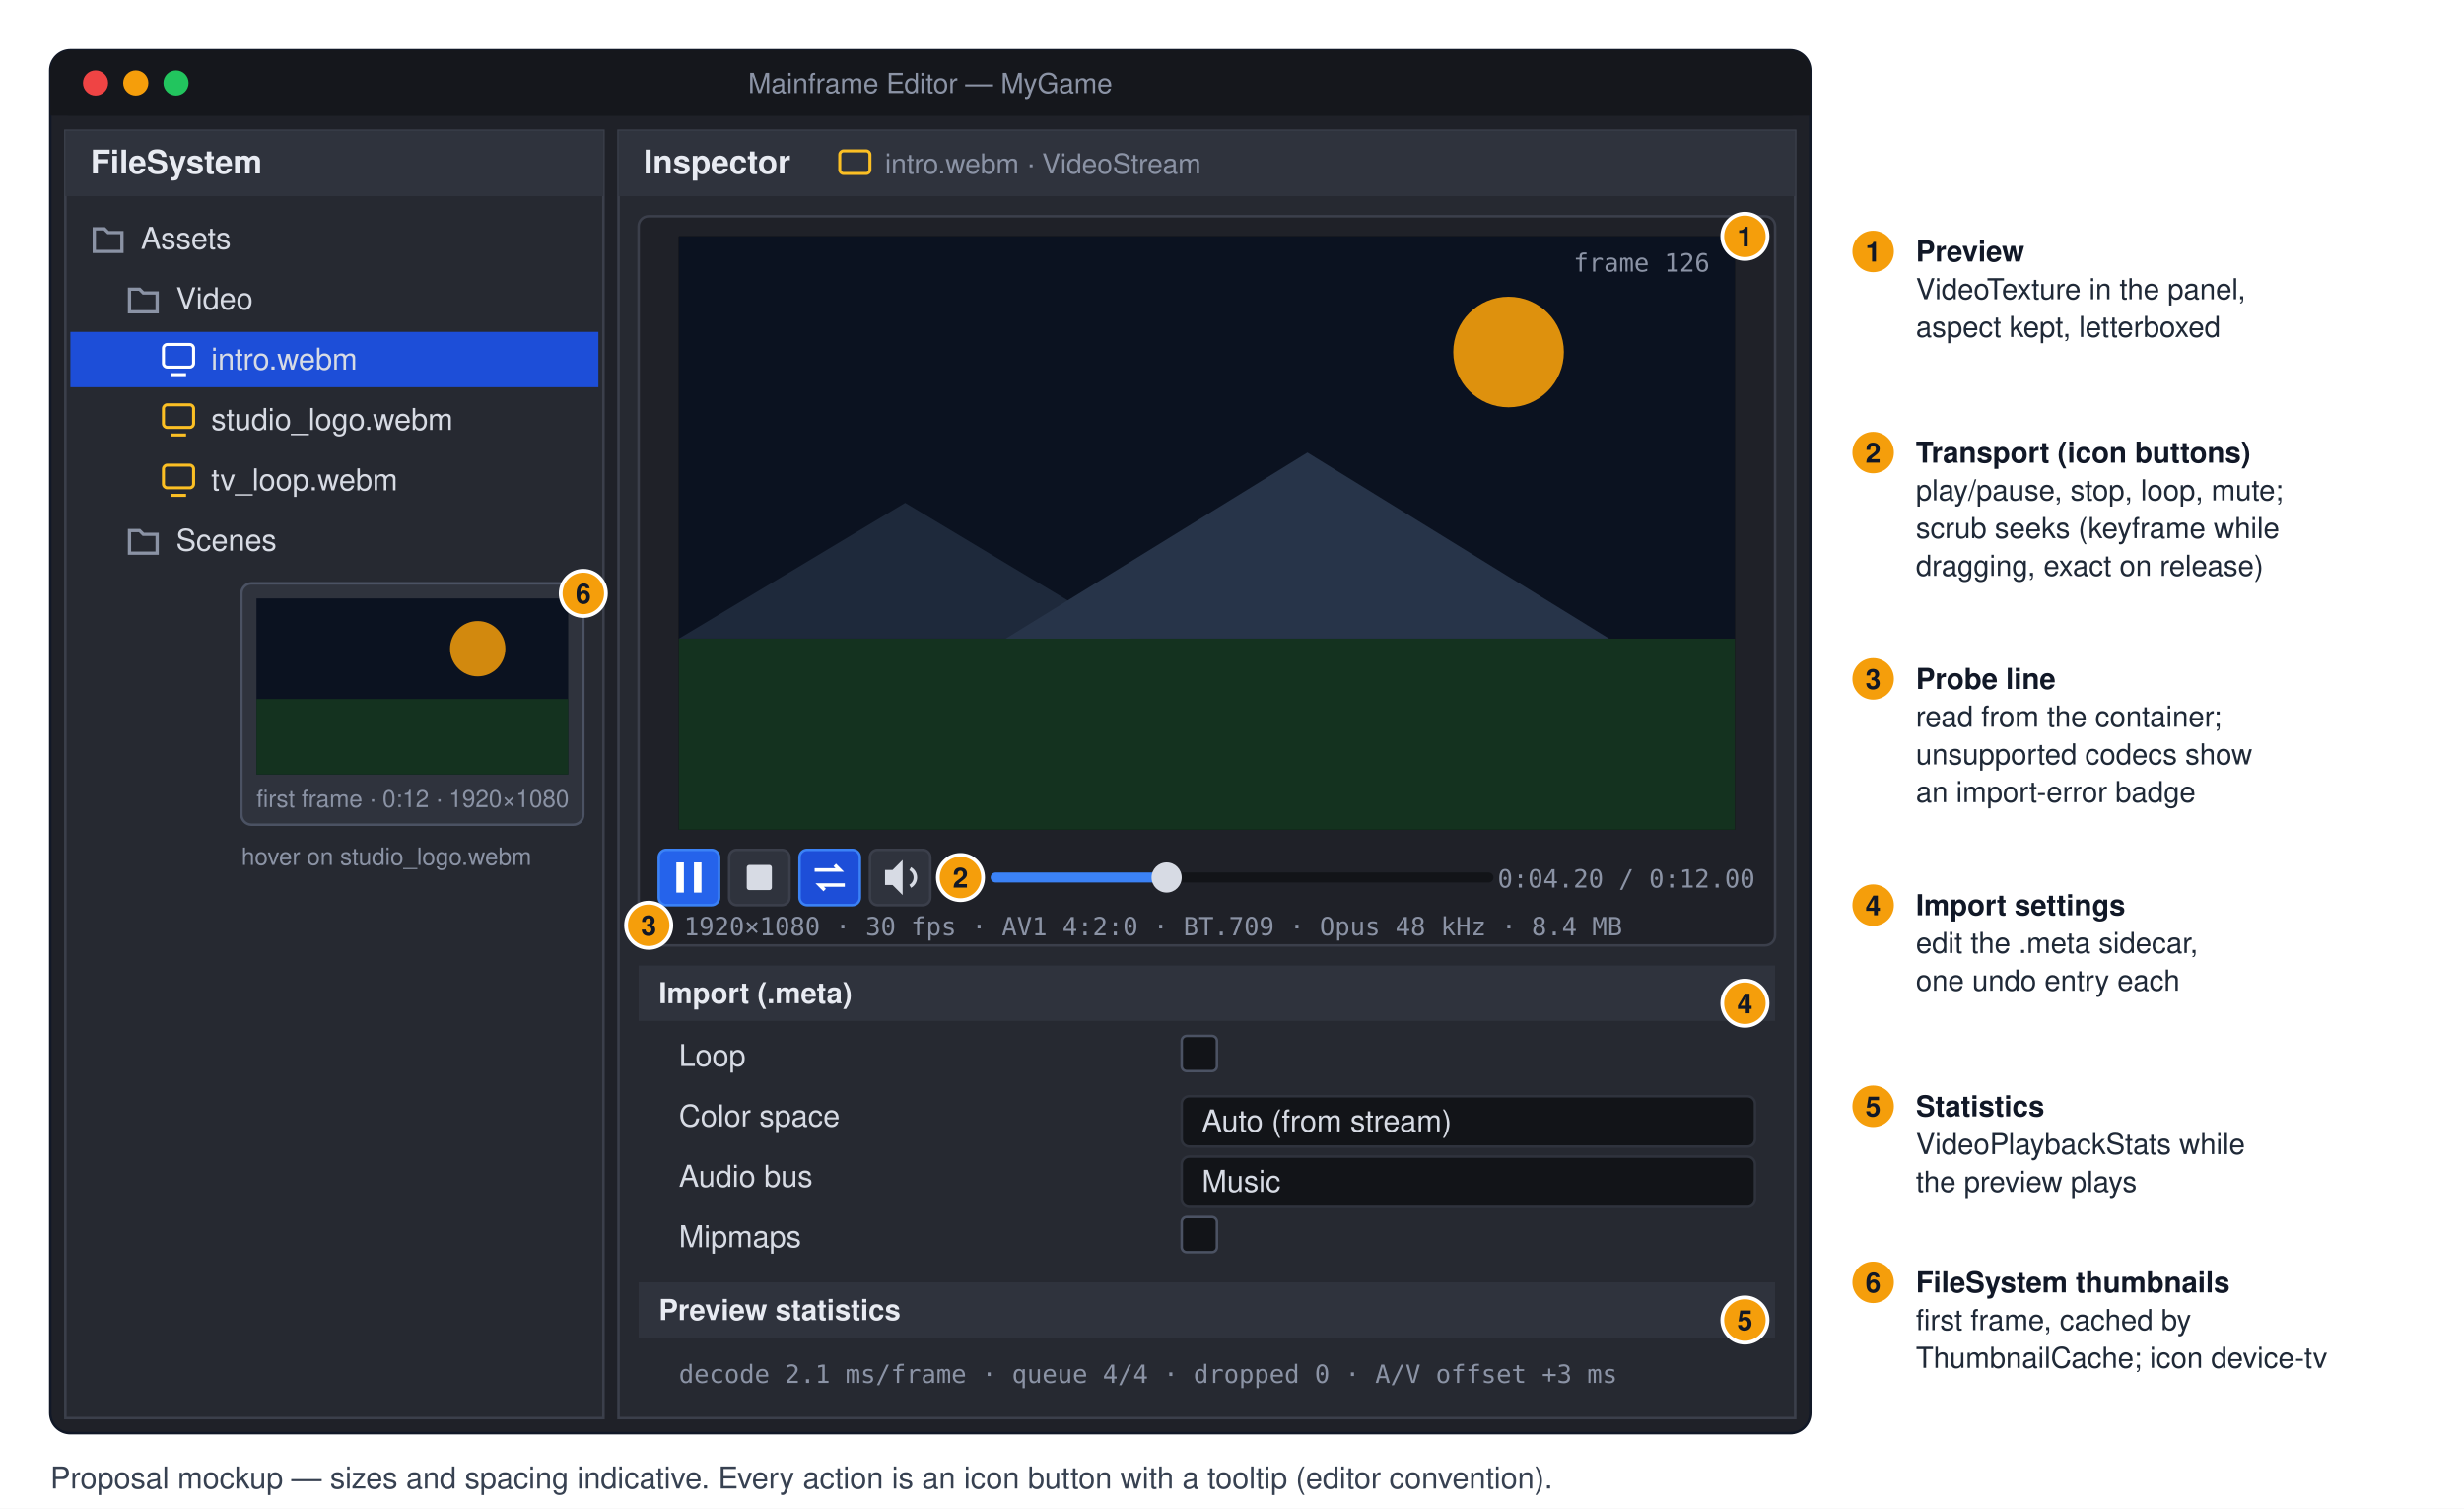
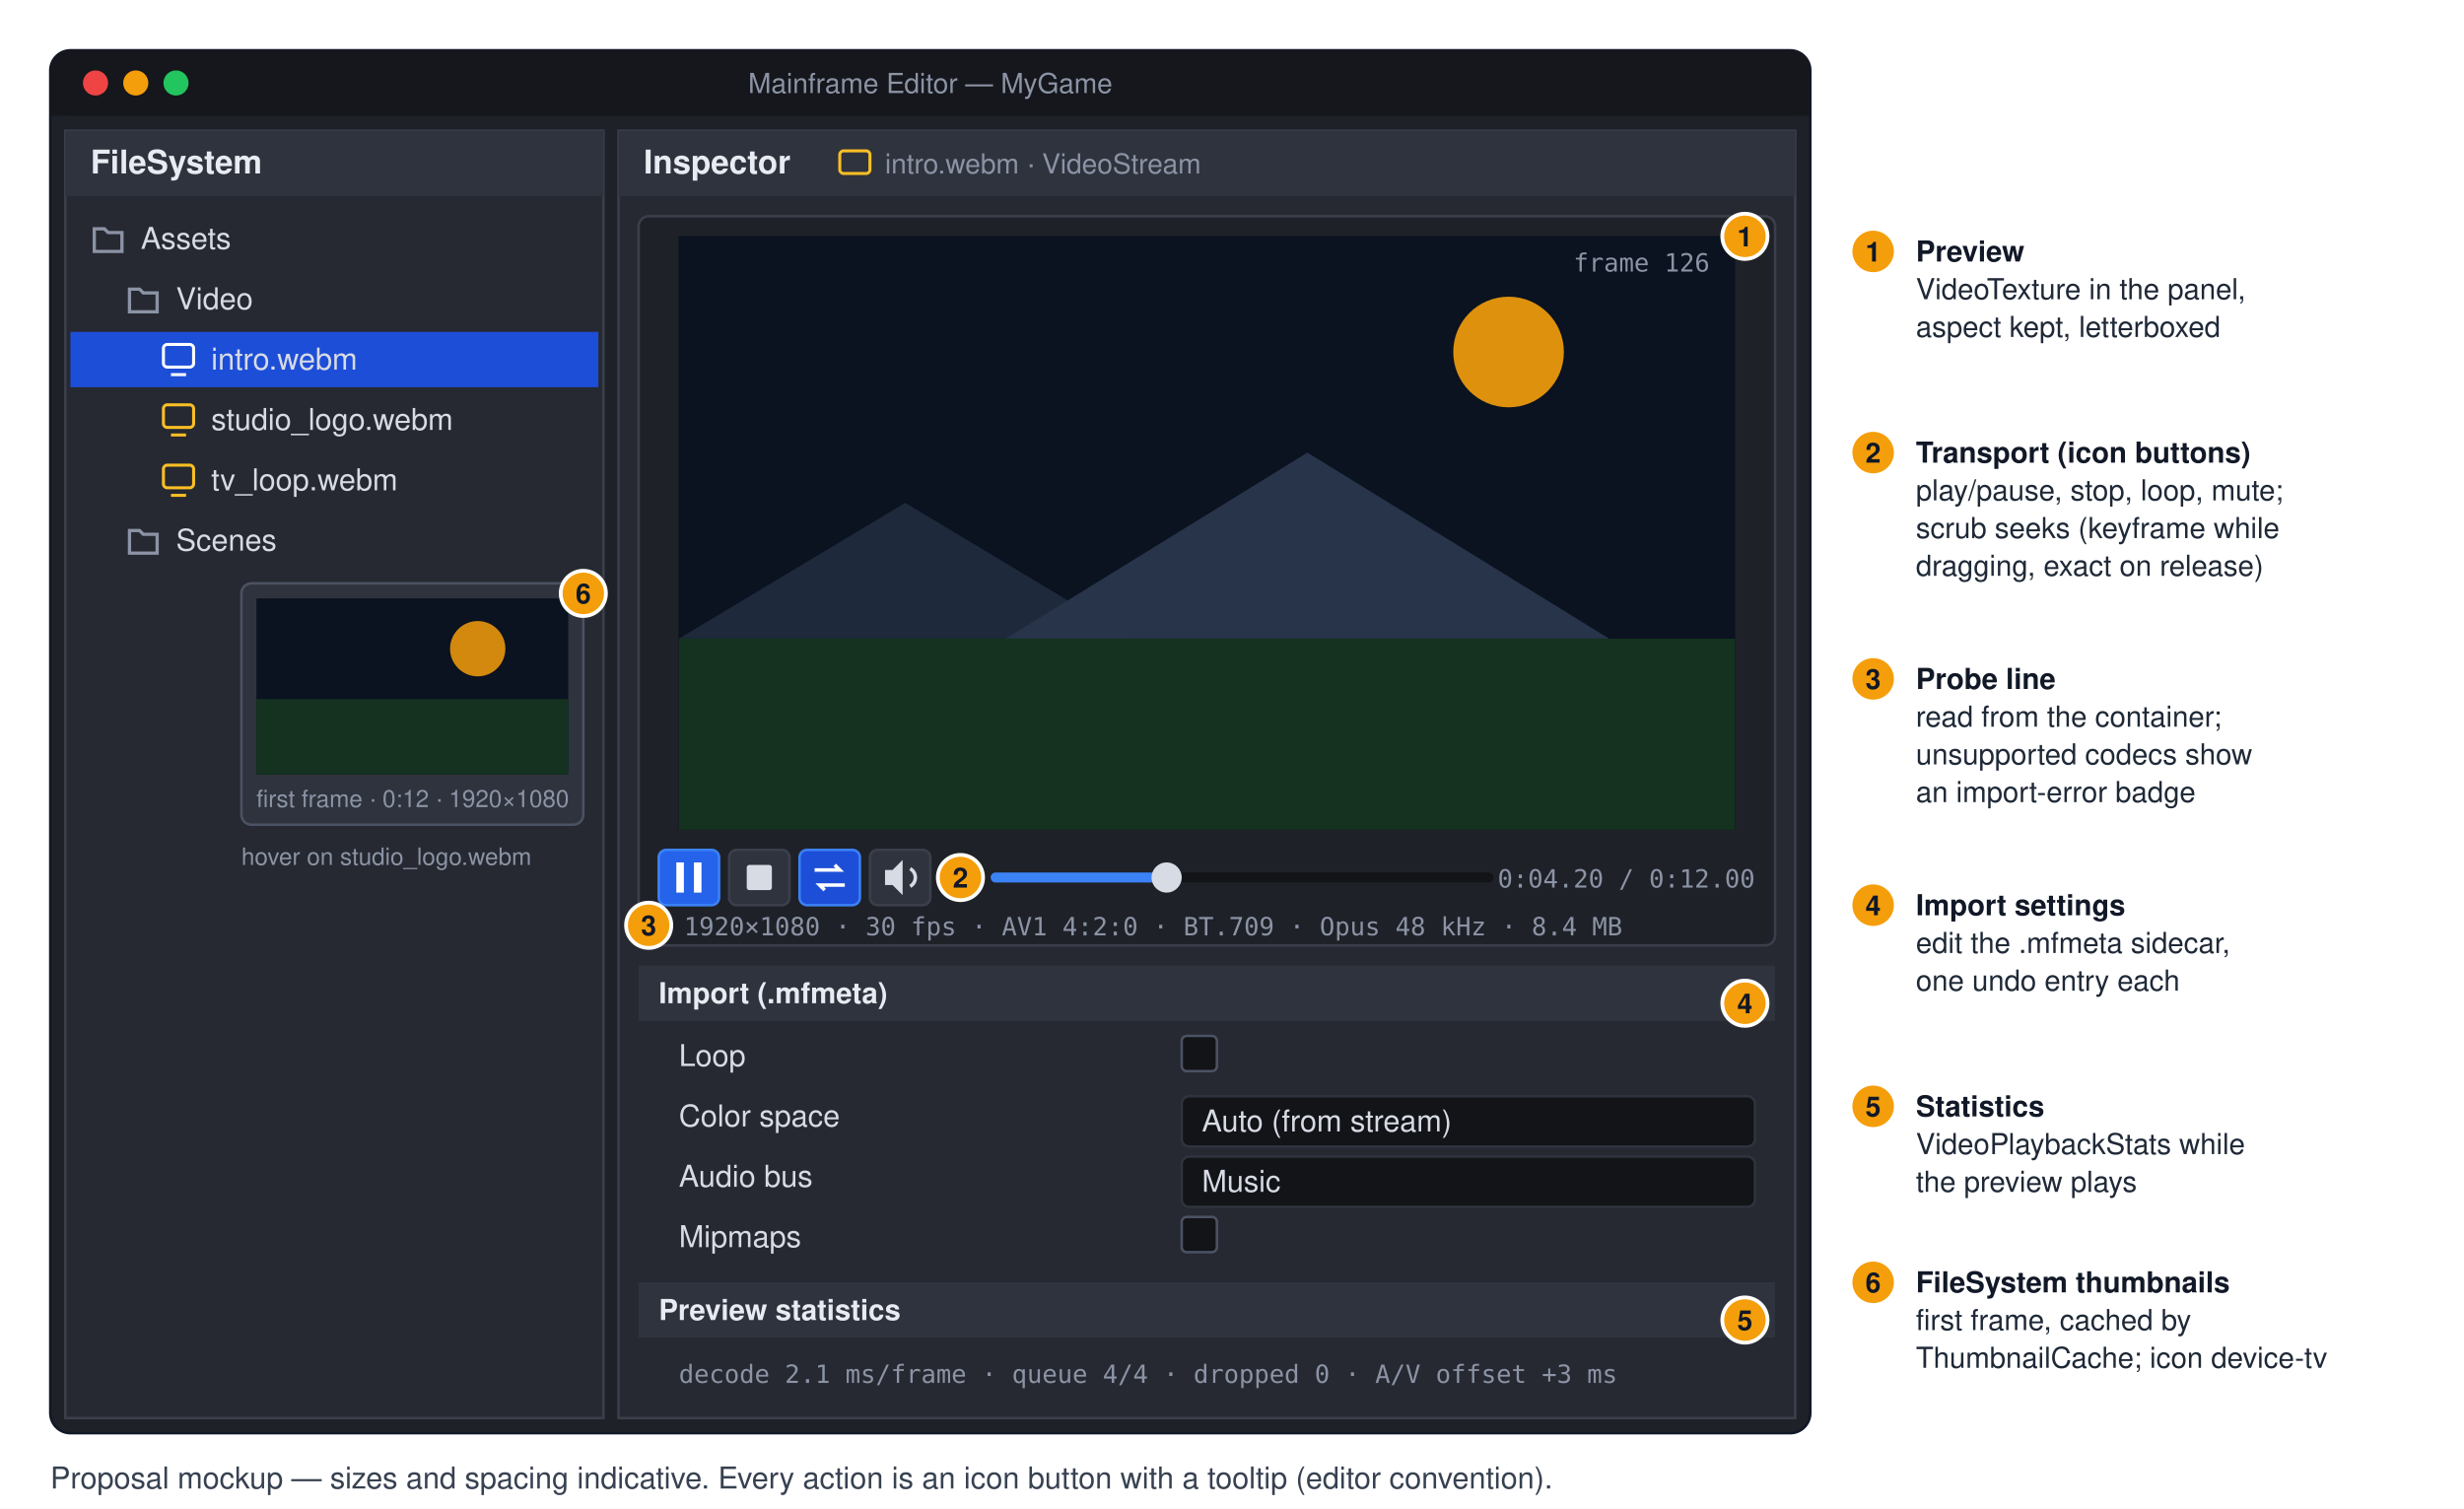
<svg xmlns="http://www.w3.org/2000/svg" viewBox="0 0 980 600" font-family="-apple-system, 'Segoe UI', Helvetica, Arial, sans-serif" font-size="13">
  <rect width="980" height="600" fill="#ffffff" />
  <style>
    .hdr{font-weight:600;font-size:13px;fill:#e8ebf2}
    .sec{font-weight:600;font-size:11.5px;fill:#e8ebf2}
    .t{fill:#d7dbe4;font-size:12px}
    .s{fill:#8b93a5;font-size:11px}
    .xs{fill:#8b93a5;font-size:9.5px}
    .ms{fill:#8b93a5;font-size:10px;font-family:ui-monospace, Menlo, Consolas, monospace}
    .cap{fill:#374151;font-size:12px}
    .note{fill:#1f2937;font-size:11.5px}
    .noteb{fill:#111827;font-size:11.5px;font-weight:600}
    .btn{fill:#2f333d;stroke:#3b3f4b}
    .ic{fill:none;stroke:#d7dbe4;stroke-width:1.4}
  </style>
  <rect x="20" y="20" width="700" height="550" rx="8" fill="#1f2128" stroke="#111827" />
  <rect x="20" y="20" width="700" height="26" rx="8" fill="#15171c" />
  <rect x="20" y="38" width="700" height="8" fill="#15171c" />
  <circle cx="38" cy="33" r="5" fill="#ef4444" />
  <circle cx="54" cy="33" r="5" fill="#f59e0b" />
  <circle cx="70" cy="33" r="5" fill="#22c55e" />
  <text x="370" y="37" class="s" text-anchor="middle">Mainframe Editor — MyGame</text>
  <rect x="26" y="52" width="214" height="512" fill="#262931" stroke="#3b3f4b" />
  <rect x="26" y="52" width="214" height="26" fill="#2f333d" />
  <text x="36" y="69" class="hdr">FileSystem</text>
  <path d="M37.5,91 h4 l1.5,1.5 h5.5 v7.5 h-11 z" fill="none" stroke="#8b93a5" stroke-width="1.3" />
  <text x="56" y="99" class="t">Assets</text>
  <path d="M51.5,115 h4 l1.5,1.5 h5.5 v7.5 h-11 z" fill="none" stroke="#8b93a5" stroke-width="1.3" />
  <text x="70" y="123" class="t">Video</text>
  <rect x="28" y="132" width="210" height="22" fill="#1d4ed8" />
  <rect x="65" y="137" width="12" height="9" rx="1.5" fill="none" stroke="#ffffff" stroke-width="1.2" />
  <path d="M68,149 h6" stroke="#ffffff" stroke-width="1.2" />
  <text x="84" y="147" class="t">intro.webm</text>
  <rect x="65" y="161" width="12" height="9" rx="1.5" fill="none" stroke="#fbbf24" stroke-width="1.2" />
  <path d="M68,173 h6" stroke="#fbbf24" stroke-width="1.2" />
  <text x="84" y="171" class="t">studio_logo.webm</text>
  <rect x="65" y="185" width="12" height="9" rx="1.5" fill="none" stroke="#fbbf24" stroke-width="1.2" />
  <path d="M68,197 h6" stroke="#fbbf24" stroke-width="1.2" />
  <text x="84" y="195" class="t">tv_loop.webm</text>
  <path d="M51.5,211 h4 l1.5,1.5 h5.5 v7.5 h-11 z" fill="none" stroke="#8b93a5" stroke-width="1.3" />
  <text x="70" y="219" class="t">Scenes</text>
  <rect x="96" y="232" width="136" height="96" rx="4" fill="#2f333d" stroke="#4b5263" />
  <rect x="102" y="238" width="124" height="70" fill="#0b1220" />
  <rect x="102" y="278" width="124" height="30" fill="#14321f" />
  <circle cx="190" cy="258" r="11" fill="#f59e0b" opacity="0.85" />
  <text x="102" y="321" class="xs">first frame · 0:12 · 1920×1080</text>
  <text x="96" y="344" class="xs">hover on studio_logo.webm</text>
  <rect x="246" y="52" width="468" height="512" fill="#262931" stroke="#3b3f4b" />
  <rect x="246" y="52" width="468" height="26" fill="#2f333d" />
  <text x="256" y="69" class="hdr">Inspector</text>
  <rect x="334" y="60" width="12" height="9" rx="1.5" fill="none" stroke="#fbbf24" stroke-width="1.2" />
  <text x="352" y="69" class="s">intro.webm · VideoStream</text>
  <rect x="254" y="86" width="452" height="290" rx="4" fill="#1f2128" stroke="#3b3f4b" />
  <rect x="270" y="94" width="420" height="236" fill="#000000" />
  <rect x="270" y="94" width="420" height="160" fill="#0b1220" />
  <rect x="270" y="254" width="420" height="76" fill="#14321f" />
  <polygon points="270,254 360,200 450,254" fill="#1e293b" />
  <polygon points="400,254 520,180 640,254" fill="#273449" />
  <circle cx="600" cy="140" r="22" fill="#f59e0b" opacity="0.9" />
  <text x="680" y="108" class="ms" text-anchor="end">frame 126</text>
  <rect x="262" y="338" width="24" height="22" rx="3" fill="#2563eb" stroke="#3b82f6" />
  <rect x="269" y="343" width="3" height="12" fill="#ffffff" />
  <rect x="276" y="343" width="3" height="12" fill="#ffffff" />
  <rect x="290" y="338" width="24" height="22" rx="3" class="btn" />
  <rect x="297" y="344" width="10" height="10" rx="1" fill="#d7dbe4" />
  <rect x="318" y="338" width="24" height="22" rx="3" fill="#1d4ed8" stroke="#3b82f6" />
  <path d="M324,346 h10 l-2,-2 M336,352 h-10 l2,2" fill="none" stroke="#ffffff" stroke-width="1.4" />
  <rect x="346" y="338" width="24" height="22" rx="3" class="btn" />
  <polygon points="352,346 355,346 359,342 359,356 355,352 352,352" fill="#d7dbe4" />
  <path d="M362,345.5 a4,4 0 0 1 0,7" class="ic" />
  <rect x="394" y="347" width="200" height="4" rx="2" fill="#121418" />
  <rect x="394" y="347" width="70" height="4" rx="2" fill="#3b82f6" />
  <circle cx="464" cy="349" r="6" fill="#d7dbe4" />
  <text x="698" y="353" class="ms" text-anchor="end">0:04.20 / 0:12.00</text>
  <text x="272" y="372" class="ms">1920×1080 · 30 fps · AV1 4:2:0 · BT.709 · Opus 48 kHz · 8.4 MB</text>
  <rect x="254" y="384" width="452" height="22" fill="#2f333d" />
-   <text x="262" y="399" class="sec">Import (.meta)</text>
+   <text x="262" y="399" class="sec">Import (.mfmeta)</text>
  <text x="270" y="424" class="t">Loop</text>
  <rect x="470" y="412" width="14" height="14" rx="2" fill="#121418" stroke="#4b5263" />
  <text x="270" y="448" class="t">Color space</text>
  <rect x="470" y="436" width="228" height="20" rx="3" fill="#121418" stroke="#2f333d" />
  <text x="478" y="450" class="t">Auto (from stream)</text>
  <text x="270" y="472" class="t">Audio bus</text>
  <rect x="470" y="460" width="228" height="20" rx="3" fill="#121418" stroke="#2f333d" />
  <text x="478" y="474" class="t">Music</text>
  <text x="270" y="496" class="t">Mipmaps</text>
  <rect x="470" y="484" width="14" height="14" rx="2" fill="#121418" stroke="#4b5263" />
  <rect x="254" y="510" width="452" height="22" fill="#2f333d" />
  <text x="262" y="525" class="sec">Preview statistics</text>
  <text x="270" y="550" class="ms">decode 2.1 ms/frame · queue 4/4 · dropped 0 · A/V offset +3 ms</text>
  <circle cx="694" cy="94" r="9" fill="#f59e0b" stroke="#ffffff" stroke-width="1.5" />
  <text x="694" y="98" text-anchor="middle" font-size="11" font-weight="700" fill="#111827">1</text>
  <circle cx="745" cy="100" r="9" fill="#f59e0b" stroke="#ffffff" stroke-width="1.5" />
  <text x="745" y="104" text-anchor="middle" font-size="11" font-weight="700" fill="#111827">1</text>
  <text x="762" y="104" class="noteb">Preview</text>
  <text x="762" y="119" class="note">VideoTexture in the panel,</text>
  <text x="762" y="134" class="note">aspect kept, letterboxed</text>
  <circle cx="382" cy="349" r="9" fill="#f59e0b" stroke="#ffffff" stroke-width="1.5" />
  <text x="382" y="353" text-anchor="middle" font-size="11" font-weight="700" fill="#111827">2</text>
  <circle cx="745" cy="180" r="9" fill="#f59e0b" stroke="#ffffff" stroke-width="1.5" />
  <text x="745" y="184" text-anchor="middle" font-size="11" font-weight="700" fill="#111827">2</text>
  <text x="762" y="184" class="noteb">Transport (icon buttons)</text>
  <text x="762" y="199" class="note">play/pause, stop, loop, mute;</text>
  <text x="762" y="214" class="note">scrub seeks (keyframe while</text>
  <text x="762" y="229" class="note">dragging, exact on release)</text>
  <circle cx="258" cy="368" r="9" fill="#f59e0b" stroke="#ffffff" stroke-width="1.5" />
  <text x="258" y="372" text-anchor="middle" font-size="11" font-weight="700" fill="#111827">3</text>
  <circle cx="745" cy="270" r="9" fill="#f59e0b" stroke="#ffffff" stroke-width="1.5" />
  <text x="745" y="274" text-anchor="middle" font-size="11" font-weight="700" fill="#111827">3</text>
  <text x="762" y="274" class="noteb">Probe line</text>
  <text x="762" y="289" class="note">read from the container;</text>
  <text x="762" y="304" class="note">unsupported codecs show</text>
  <text x="762" y="319" class="note">an import-error badge</text>
  <circle cx="694" cy="399" r="9" fill="#f59e0b" stroke="#ffffff" stroke-width="1.5" />
  <text x="694" y="403" text-anchor="middle" font-size="11" font-weight="700" fill="#111827">4</text>
  <circle cx="745" cy="360" r="9" fill="#f59e0b" stroke="#ffffff" stroke-width="1.5" />
  <text x="745" y="364" text-anchor="middle" font-size="11" font-weight="700" fill="#111827">4</text>
  <text x="762" y="364" class="noteb">Import settings</text>
-   <text x="762" y="379" class="note">edit the .meta sidecar,</text>
+   <text x="762" y="379" class="note">edit the .mfmeta sidecar,</text>
  <text x="762" y="394" class="note">one undo entry each</text>
  <circle cx="694" cy="525" r="9" fill="#f59e0b" stroke="#ffffff" stroke-width="1.5" />
  <text x="694" y="529" text-anchor="middle" font-size="11" font-weight="700" fill="#111827">5</text>
  <circle cx="745" cy="440" r="9" fill="#f59e0b" stroke="#ffffff" stroke-width="1.5" />
  <text x="745" y="444" text-anchor="middle" font-size="11" font-weight="700" fill="#111827">5</text>
  <text x="762" y="444" class="noteb">Statistics</text>
  <text x="762" y="459" class="note">VideoPlaybackStats while</text>
  <text x="762" y="474" class="note">the preview plays</text>
  <circle cx="232" cy="236" r="9" fill="#f59e0b" stroke="#ffffff" stroke-width="1.5" />
  <text x="232" y="240" text-anchor="middle" font-size="11" font-weight="700" fill="#111827">6</text>
  <circle cx="745" cy="510" r="9" fill="#f59e0b" stroke="#ffffff" stroke-width="1.5" />
  <text x="745" y="514" text-anchor="middle" font-size="11" font-weight="700" fill="#111827">6</text>
  <text x="762" y="514" class="noteb">FileSystem thumbnails</text>
  <text x="762" y="529" class="note">first frame, cached by</text>
  <text x="762" y="544" class="note">ThumbnailCache; icon device-tv</text>
  <text x="20" y="592" class="cap">Proposal mockup — sizes and spacing indicative. Every action is an icon button with a tooltip (editor convention).</text>
</svg>
